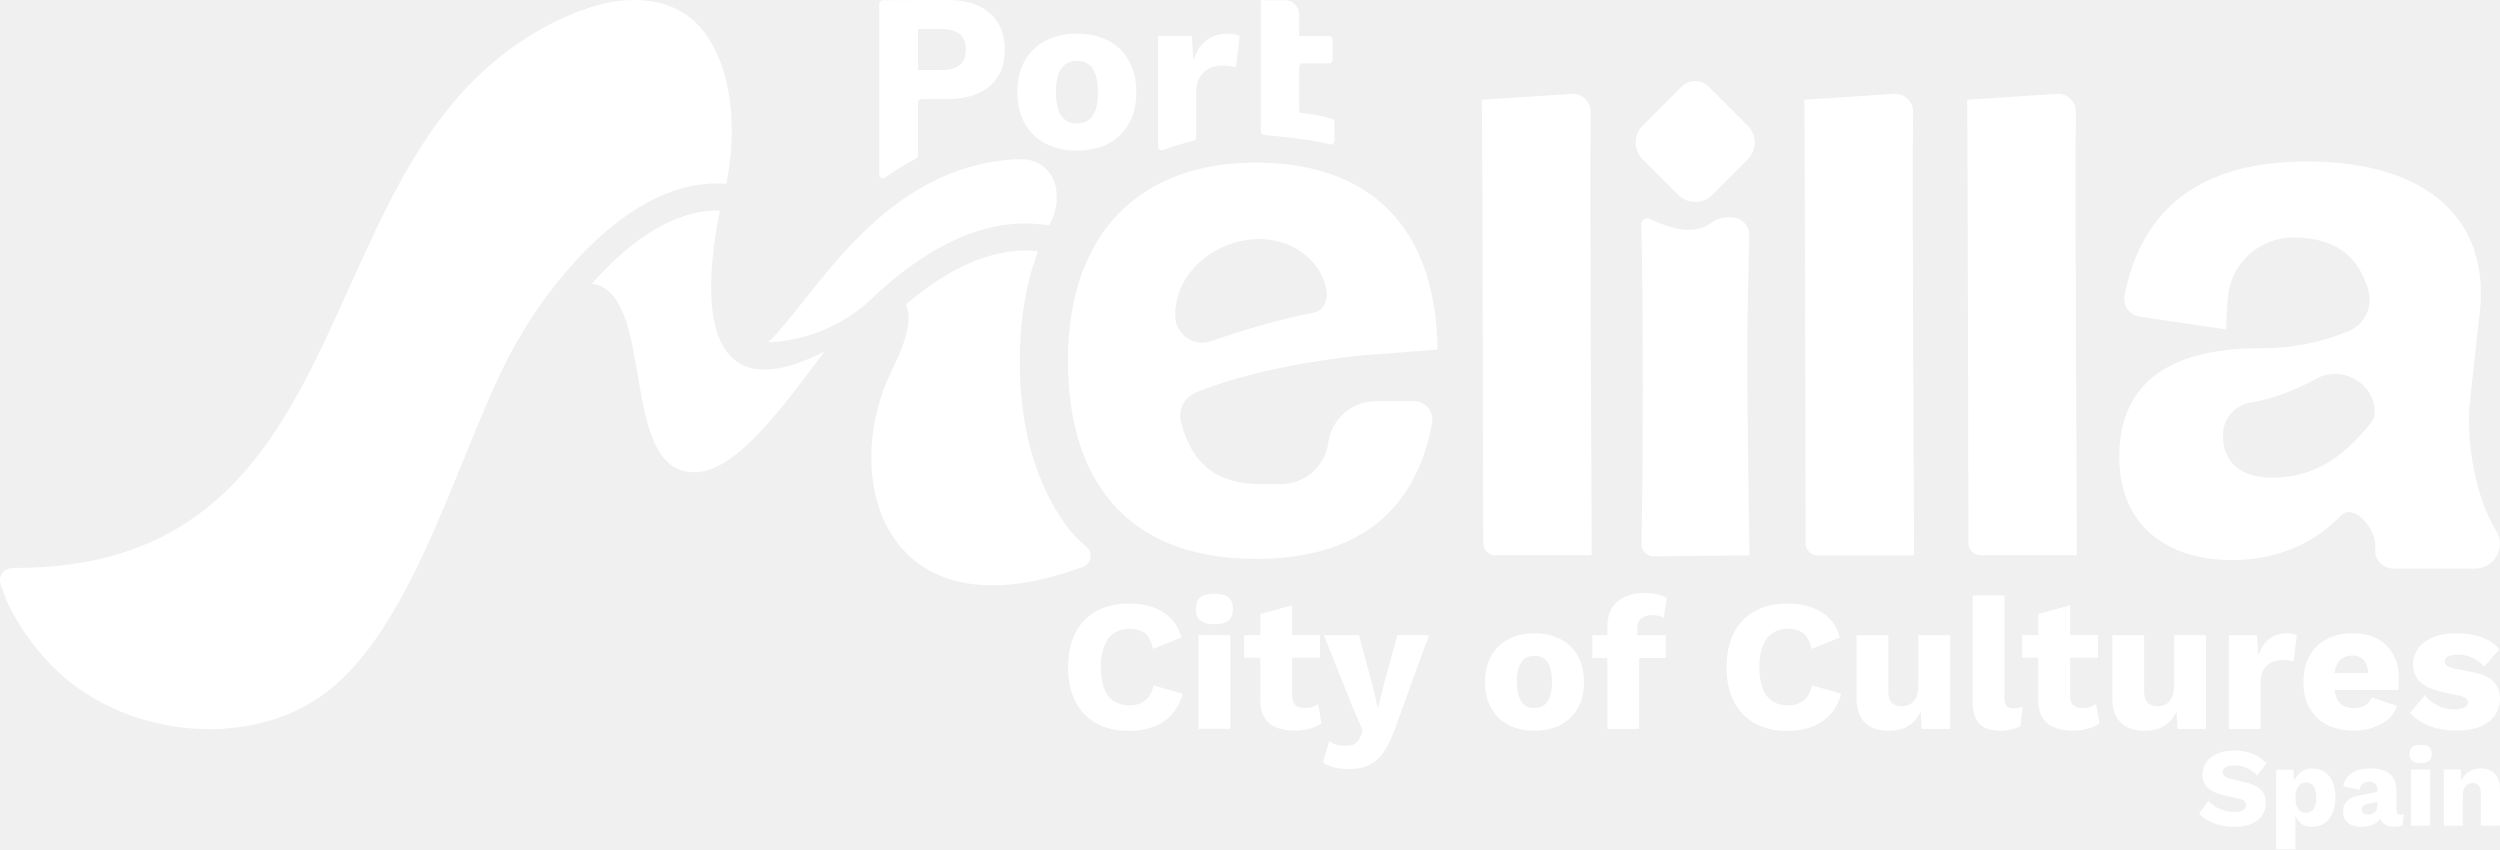
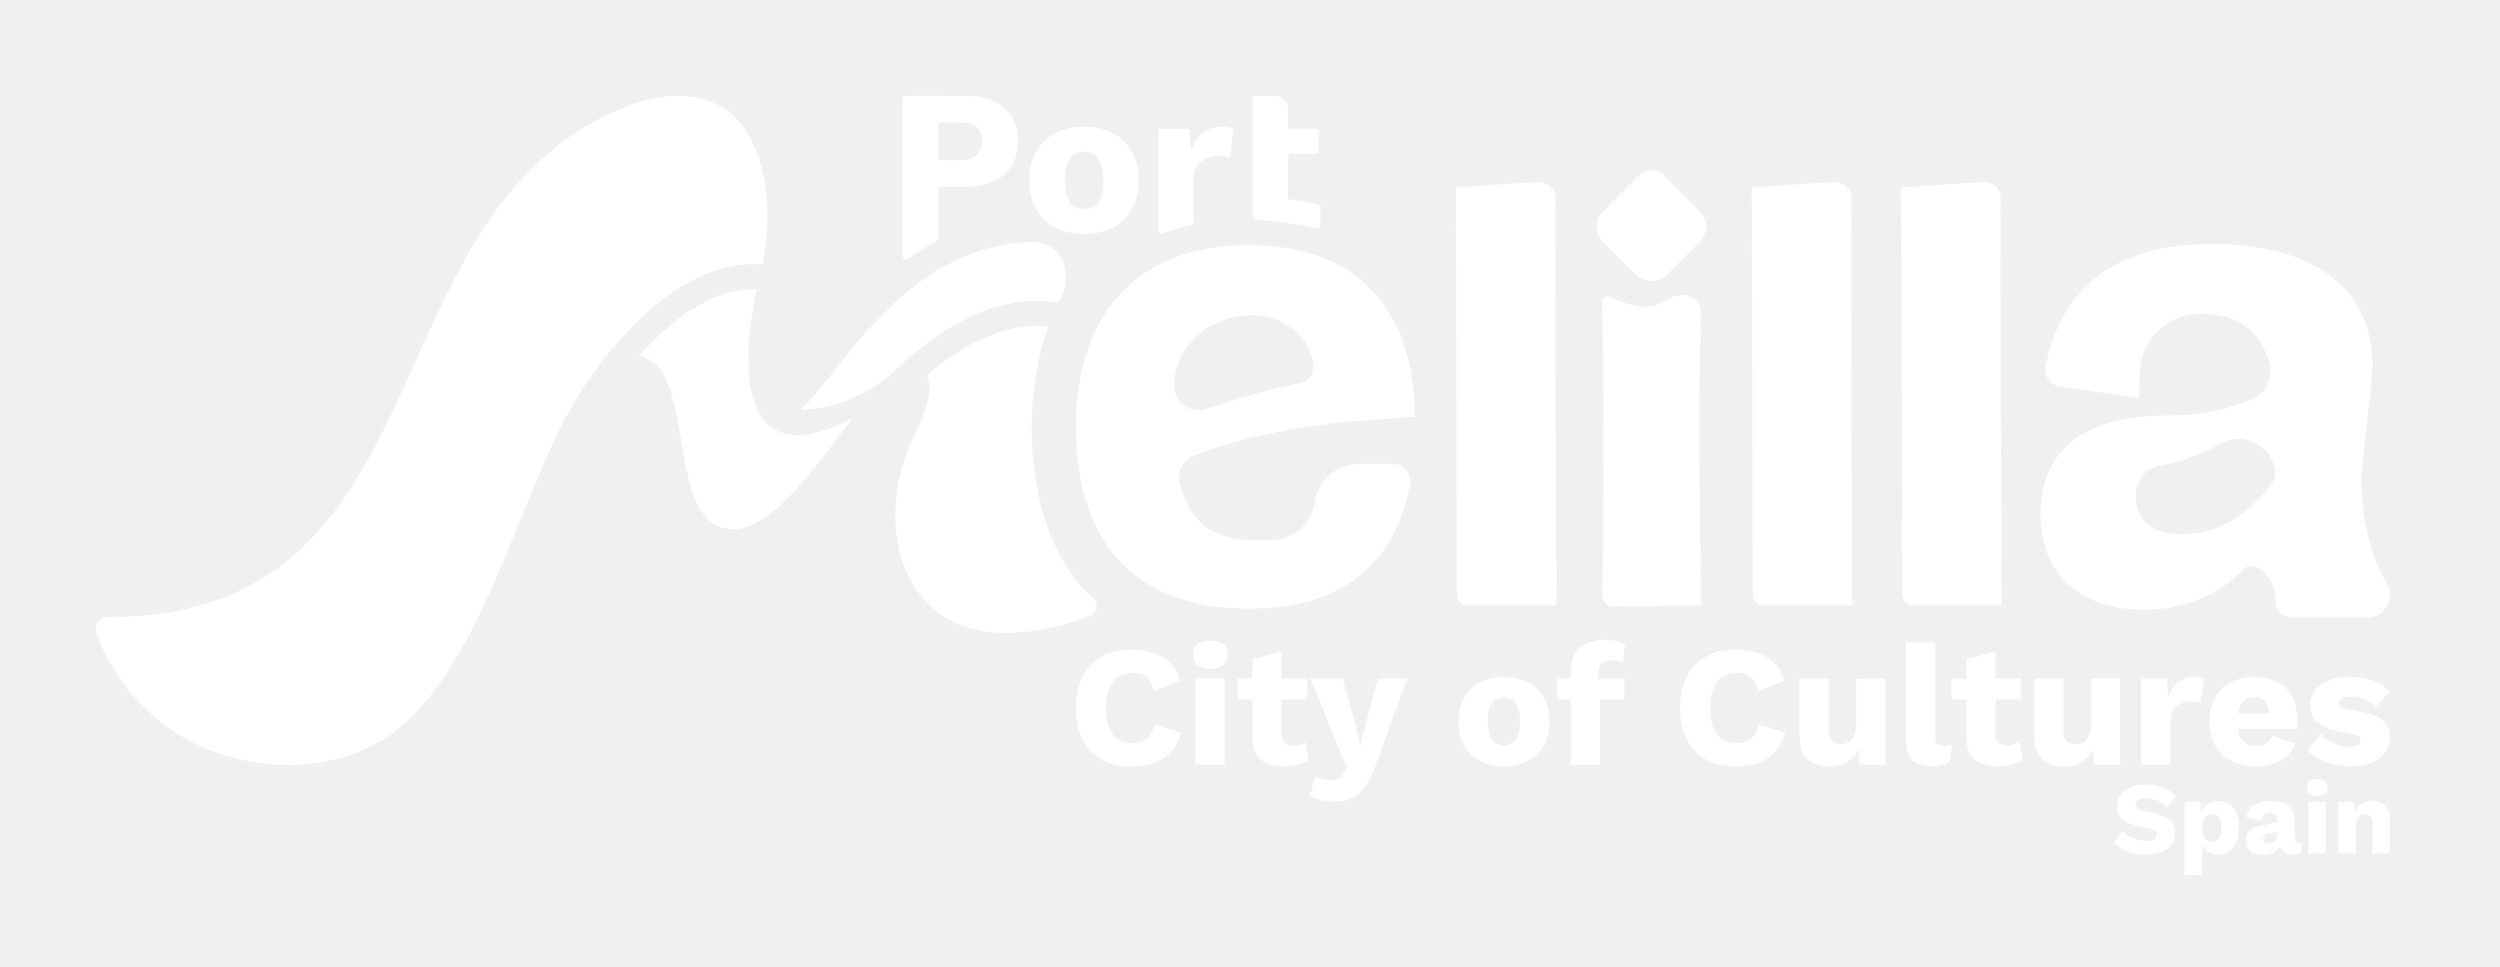
- <svg xmlns="http://www.w3.org/2000/svg" id="Capa_2" data-name="Capa 2" viewBox="0 0 263.37 89.46">
-   <defs>
-     <style>
-       .cls-1 {
-         fill: #fff;
-       }
-     </style>
-   </defs>
-   <g id="Capa_1-2" data-name="Capa 1">
-     <path class="cls-1" d="M176.83,20.55c.97.97,2.56.97,3.53,0l3.77-3.77c.97-.97.97-2.56,0-3.53l-4.12-4.12c-.79-.79-2.06-.79-2.85,0l-4.12,4.12c-.97.97-.97,2.56,0,3.53l3.77,3.77Z" />
-     <path class="cls-1" d="M247.5,34.84c-1.14.49-2.37.88-3.62,1.19-1.86.46-3.78.66-5.7.66h-.11c-10.81,0-14.81,4.69-14.81,11.44,0,7.25,5.06,10.87,11.87,10.87,4.81,0,8.6-1.79,11.28-4.48h0s.23-.22.23-.22c1.36-1.36,3.84,1.56,3.58,3.47-.16,1.14.8,2.13,1.95,2.13h8.58c2.02,0,3.29-2.21,2.24-3.94-.02-.03-.04-.06-.06-.1-2.16-3.51-3.17-9.45-2.73-13.55l.93-8.49c1.6-10.56-5.31-16.81-18.12-16.81-10.89,0-17.34,4.72-19.19,14.1-.21,1.06.5,2.08,1.57,2.24l9.12,1.35c.03-1.21.1-2.35.2-3.45.32-3.53,3.32-6.23,6.86-6.23,4.27,0,6.77,1.79,7.9,5.41v.03c.55,1.76-.29,3.67-1.98,4.4ZM250.19,43.26s0,.08,0,.1c0,.42-.14.83-.4,1.16-3.24,4.12-6.51,5.8-10.41,5.8-3.13,0-5.19-1.44-5.19-4.44v-.1c0-1.68,1.24-3.08,2.9-3.37,2.72-.47,4.99-1.45,6.9-2.5,2.67-1.46,6.01.31,6.19,3.35Z" />
-     <path class="cls-1" d="M172.93,57.32c0,.72.57,1.3,1.29,1.29l10.08-.11s-.22-13.79-.22-19.99.05-6.98.2-13.7c.03-1.1-.89-1.93-1.99-1.93s-1.52.27-1.99.59h-.01c-2.17,1.58-4.99.26-6.5-.41-.42-.18-.89.14-.88.6.22,8.32.18,26.7.03,32.61v1.05Z" />
-     <path class="cls-1" d="M218.79,58.5v-2.12s-.22-37.21-.1-44.58c.02-1.1-.91-1.98-2-1.91l-9.46.62c.07,4.06.14,45.79.14,45.79v.92c0,.7.57,1.27,1.28,1.27h10.15Z" />
-     <path class="cls-1" d="M190.21,57.23c0,.7.57,1.27,1.28,1.27h10.15v-2.12s-.22-37.21-.1-44.58c.02-1.1-.91-1.98-2-1.91l-9.46.62c.07,4.06.14,45.79.14,45.79v.92Z" />
-     <path class="cls-1" d="M167.57,11.8c.01-1.1-.91-1.98-2-1.91l-9.46.62c.07,4.06.14,45.79.14,45.79v.92c0,.7.57,1.27,1.28,1.27h10.15v-2.12s-.22-37.21-.1-44.58Z" />
-     <path class="cls-1" d="M125.97,41.35c5.61-2.27,12.52-3.38,17.43-3.91l8.05-.62c-.19-13.12-7.31-19.69-19.19-19.69s-19.75,7.12-19.75,20.87c0,5.86,1.32,10.52,3.81,13.93.01.02.02.03.02.03,0,0,0,0,0,0,3.34,4.58,8.77,6.92,15.93,6.92,10.17,0,16.77-4.48,18.6-14.3.23-1.21-.71-2.32-1.93-2.32h-3.98c-2.53,0-4.68,1.86-5.03,4.36v.07c-.36,2.47-2.48,4.3-4.97,4.31h-2.12c-4.63,0-7.3-2.1-8.42-6.54-.33-1.29.34-2.61,1.57-3.11ZM123.81,33.38s0,0,0-.01c-.09-3.82,2.76-6.74,6.16-7.78,2.83-.86,6.04-.41,8.24,1.92.78.83,1.29,1.86,1.51,2.97.25,1.22-.38,2.42-1.62,2.52-3.55.66-7.64,1.95-10.52,2.94-1.79.62-3.7-.66-3.77-2.56Z" />
-     <path class="cls-1" d="M93.22,18.73c1.04-.74,2.13-1.42,3.29-2.03.12-.06.2-.19.2-.32v-5.57c0-.2.17-.37.37-.37h2.73c1.28,0,2.37-.21,3.27-.62.9-.41,1.59-1,2.06-1.78.48-.77.71-1.71.71-2.82s-.24-2.04-.71-2.82c-.47-.77-1.16-1.36-2.06-1.78-.9-.41-1.99-.62-3.27-.62l-6.81.02c-.2,0-.37.17-.37.37v18.04c0,.3.34.47.59.3ZM96.71,3.06h2.46c.86,0,1.5.18,1.93.53s.65.9.65,1.63-.22,1.27-.65,1.63-1.08.53-1.93.53h-2.46V3.06Z" />
-     <path class="cls-1" d="M110.19,15.15c.95.48,2.03.72,3.25.72s2.34-.24,3.28-.72c.94-.48,1.67-1.18,2.2-2.11.53-.92.79-2.03.79-3.33s-.27-2.4-.79-3.33c-.53-.92-1.26-1.63-2.2-2.11-.94-.48-2.03-.72-3.28-.72s-2.3.24-3.25.72c-.95.48-1.69,1.18-2.22,2.11-.53.92-.79,2.03-.79,3.33s.26,2.4.79,3.33c.53.92,1.27,1.63,2.22,2.11ZM111.5,7.82c.17-.49.43-.84.76-1.07.33-.22.73-.33,1.18-.33s.88.11,1.21.33c.33.22.58.58.76,1.07.17.49.26,1.12.26,1.9s-.09,1.4-.26,1.88c-.17.48-.43.84-.76,1.07-.33.23-.73.34-1.21.34s-.85-.11-1.18-.34c-.33-.23-.58-.58-.76-1.07-.17-.48-.26-1.11-.26-1.88s.09-1.41.26-1.9Z" />
-     <path class="cls-1" d="M122.5,15.81c1.02-.39,2.1-.71,3.23-.97.17-.04.29-.19.29-.36v-4.82c0-.62.13-1.13.37-1.53.25-.4.57-.71.98-.91.41-.21.85-.31,1.33-.31.34,0,.64.02.89.06s.44.09.61.15l.4-3.31c-.13-.08-.3-.15-.51-.19-.21-.05-.47-.07-.77-.07-.92,0-1.67.24-2.26.73-.6.49-1.04,1.18-1.34,2.06l-.17-2.56h-3.55v11.68c0,.26.26.44.5.34Z" />
+ <svg xmlns="http://www.w3.org/2000/svg" version="1.2" viewBox="0 0 287 111" width="287" height="111">
+   <style>
+ 		.s0 { fill: #ffffff } 
+ 	</style>
+   <g id="Capa_1-2">
+     <path class="s0" d="m187.83 31.55c0.97 0.97 2.56 0.97 3.53 0l3.77-3.77c0.97-0.97 0.97-2.56 0-3.53l-4.12-4.12c-0.79-0.79-2.06-0.79-2.85 0l-4.12 4.12c-0.97 0.97-0.97 2.56 0 3.53l3.77 3.77z" />
+     <path class="s0" d="m258.5 45.84c-1.14 0.49-2.37 0.88-3.62 1.19-1.86 0.46-3.78 0.66-5.7 0.66h-0.11c-10.81 0-14.81 4.69-14.81 11.44 0 7.25 5.06 10.87 11.87 10.87 4.81 0 8.6-1.79 11.28-4.48l0.23-0.22c1.36-1.36 3.84 1.56 3.58 3.47-0.16 1.14 0.8 2.13 1.95 2.13h8.58c2.02 0 3.29-2.21 2.24-3.94q-0.03-0.04-0.06-0.1c-2.16-3.51-3.17-9.45-2.73-13.55l0.93-8.49c1.6-10.56-5.31-16.81-18.12-16.81-10.89 0-17.34 4.72-19.19 14.1-0.21 1.06 0.5 2.08 1.57 2.24l9.12 1.35q0.05-1.81 0.2-3.45c0.32-3.53 3.32-6.23 6.86-6.23 4.27 0 6.77 1.79 7.9 5.41v0.03c0.55 1.76-0.29 3.67-1.98 4.4zm2.69 8.42c0 0 0 0.08 0 0.1 0 0.42-0.14 0.83-0.4 1.16-3.24 4.12-6.51 5.8-10.41 5.8-3.13 0-5.19-1.44-5.19-4.44v-0.1c0-1.68 1.24-3.08 2.9-3.37 2.72-0.47 4.99-1.45 6.9-2.5 2.67-1.46 6.01 0.31 6.2 3.35z" />
+     <path class="s0" d="m183.93 68.32c0 0.72 0.57 1.3 1.29 1.29l10.08-0.11c0 0-0.22-13.79-0.22-19.99 0-6.2 0.05-6.98 0.2-13.7 0.03-1.1-0.89-1.93-1.99-1.93-1.1 0-1.52 0.27-1.99 0.59h-0.01c-2.17 1.58-4.99 0.26-6.5-0.41-0.42-0.18-0.89 0.14-0.88 0.6 0.22 8.32 0.18 26.7 0.03 32.61 0 0 0 1.05-0.01 1.05z" />
+     <path class="s0" d="m229.79 69.5v-2.12c0 0-0.22-37.21-0.1-44.58 0.02-1.1-0.91-1.98-2-1.91l-9.46 0.62c0.07 4.06 0.14 45.79 0.14 45.79v0.92c0 0.7 0.57 1.27 1.28 1.27h10.15z" />
+     <path class="s0" d="m201.21 68.23c0 0.7 0.57 1.27 1.28 1.27h10.15v-2.12c0 0-0.22-37.21-0.1-44.58 0.02-1.1-0.91-1.98-2-1.91l-9.46 0.62c0.07 4.06 0.14 45.79 0.14 45.79v0.92z" />
+     <path class="s0" d="m178.57 22.8c0.01-1.1-0.91-1.98-2-1.91l-9.46 0.62c0.07 4.06 0.14 45.79 0.14 45.79v0.92c0 0.7 0.57 1.27 1.28 1.27h10.15v-2.12c0 0-0.22-37.21-0.1-44.58z" />
+     <path class="s0" d="m136.97 52.35c5.61-2.27 12.52-3.38 17.43-3.91l8.05-0.62c-0.19-13.12-7.31-19.69-19.19-19.69-11.88 0-19.75 7.12-19.75 20.87 0 5.86 1.32 10.52 3.81 13.93q0.02 0.03 0.02 0.03c3.34 4.58 8.77 6.92 15.93 6.92 10.17 0 16.77-4.48 18.6-14.3 0.23-1.21-0.71-2.32-1.93-2.32h-3.98c-2.53 0-4.68 1.86-5.03 4.36v0.07c-0.36 2.47-2.48 4.3-4.97 4.31h-2.12c-4.63 0-7.3-2.1-8.42-6.54-0.33-1.29 0.34-2.61 1.57-3.11zm-2.16-7.97q0 0 0-0.01c-0.09-3.82 2.76-6.74 6.16-7.78 2.83-0.86 6.04-0.41 8.24 1.92 0.78 0.83 1.29 1.86 1.51 2.97 0.25 1.22-0.38 2.42-1.62 2.52-3.55 0.66-7.64 1.95-10.52 2.94-1.79 0.62-3.7-0.66-3.77-2.56z" />
+     <path class="s0" d="m104.22 29.73q1.56-1.11 3.29-2.03c0.12-0.06 0.2-0.19 0.2-0.32v-5.57c0-0.2 0.17-0.37 0.37-0.37h2.73q1.92 0 3.27-0.62 1.35-0.61 2.06-1.78 0.72-1.15 0.71-2.82 0-1.66-0.71-2.82-0.71-1.15-2.06-1.78-1.35-0.62-3.27-0.62l-6.81 0.02c-0.2 0-0.37 0.17-0.37 0.37v18.04c0 0.3 0.34 0.47 0.59 0.3zm3.49-15.67h2.46q1.29 0 1.93 0.53 0.65 0.53 0.65 1.63 0 1.09-0.65 1.63-0.65 0.54-1.93 0.53h-2.46z" />
+     <path class="s0" d="m121.19 26.15q1.42 0.72 3.25 0.72c1.22 0 2.34-0.24 3.28-0.72q1.41-0.72 2.2-2.11 0.79-1.38 0.79-3.33-0.01-1.94-0.79-3.33-0.79-1.38-2.2-2.11-1.41-0.72-3.28-0.72c-1.25 0-2.3 0.24-3.25 0.72q-1.43 0.72-2.22 2.11-0.79 1.38-0.79 3.33 0 1.94 0.79 3.33 0.79 1.39 2.22 2.11zm1.31-7.33q0.26-0.73 0.76-1.07 0.5-0.33 1.18-0.33c0.45 0 0.88 0.11 1.21 0.33q0.49 0.33 0.76 1.07 0.26 0.73 0.26 1.9 0 1.16-0.26 1.88-0.26 0.72-0.76 1.07-0.49 0.34-1.21 0.34c-0.48 0-0.85-0.11-1.18-0.34q-0.49-0.34-0.76-1.07-0.26-0.72-0.26-1.88 0-1.16 0.26-1.9z" />
+     <path class="s0" d="m133.5 26.81q1.53-0.58 3.23-0.97c0.17-0.04 0.29-0.19 0.29-0.36v-4.82q0.01-0.93 0.37-1.53 0.37-0.6 0.98-0.91 0.61-0.31 1.33-0.31 0.51 0 0.89 0.06 0.36 0.06 0.61 0.15l0.4-3.31q-0.19-0.12-0.51-0.19-0.32-0.07-0.77-0.07-1.38 0-2.26 0.73-0.89 0.74-1.34 2.06l-0.17-2.56h-3.55v11.68c0 0.26 0.26 0.44 0.5 0.35z" />
    <g>
-       <path class="cls-1" d="M120.63,73.79c-.44.35-.98.52-1.61.52-.67,0-1.23-.15-1.69-.45-.45-.3-.79-.76-1.02-1.36-.22-.6-.34-1.35-.34-2.23s.12-1.64.37-2.24c.24-.6.59-1.05,1.05-1.35.45-.3.99-.45,1.61-.45s1.15.15,1.57.45c.41.3.71.86.9,1.68l2.98-1.2c-.22-.83-.6-1.51-1.12-2.03-.53-.53-1.17-.92-1.93-1.17-.76-.26-1.6-.38-2.51-.38-1.3,0-2.43.27-3.39.8-.96.53-1.7,1.3-2.21,2.3s-.77,2.2-.77,3.61.26,2.61.77,3.61c.51,1,1.25,1.77,2.21,2.3.96.53,2.1.8,3.41.8.92,0,1.76-.13,2.52-.4.76-.27,1.42-.7,1.97-1.28.55-.59.95-1.33,1.2-2.24l-3.08-.87c-.16.72-.46,1.26-.9,1.61Z" />
-       <path class="cls-1" d="M127.94,62.55c-.68,0-1.18.13-1.49.38-.31.26-.46.67-.46,1.23s.15.96.46,1.21c.31.26.81.39,1.49.39s1.16-.13,1.48-.39c.32-.26.47-.66.47-1.21s-.16-.98-.47-1.23c-.32-.26-.81-.38-1.48-.38Z" />
-       <rect class="cls-1" x="126.26" y="66.91" width="3.35" height="9.87" />
-       <path class="cls-1" d="M138.25,74.48c-.23.07-.5.11-.82.11-.41,0-.73-.1-.96-.31-.23-.2-.35-.54-.35-1.02v-3.97h2.94v-2.39h-2.94v-3.14l-3.35.93v2.21h-1.7v2.39h1.7v4.52c.01.76.17,1.37.46,1.83.3.46.72.8,1.26,1.01.55.21,1.19.32,1.94.32.53,0,1.04-.07,1.54-.2.5-.13.91-.32,1.24-.55l-.35-2.07c-.18.15-.39.25-.62.33Z" />
-       <path class="cls-1" d="M145.7,72.46l-.55,2.17-.47-2.09-1.52-5.62h-3.69l2.96,7.4,1.14,2.68-.26.61c-.14.37-.34.62-.58.75-.24.13-.56.2-.94.2-.41,0-.74-.04-1.01-.11-.26-.07-.51-.19-.75-.37l-.67,2.27c.34.21.74.37,1.2.49.46.12.97.18,1.52.18.83,0,1.54-.14,2.13-.41.59-.28,1.1-.72,1.54-1.34.43-.62.83-1.45,1.2-2.49l3.59-9.87h-3.33l-1.52,5.54Z" />
-       <path class="cls-1" d="M164.37,67.32c-.78-.4-1.69-.6-2.73-.6s-1.91.2-2.7.6-1.4.99-1.84,1.76c-.44.77-.66,1.69-.66,2.77s.22,2,.66,2.77c.44.77,1.06,1.36,1.84,1.76.79.4,1.69.6,2.7.6s1.95-.2,2.73-.6c.78-.4,1.39-.99,1.84-1.76.44-.77.66-1.69.66-2.77s-.22-2-.66-2.77c-.44-.77-1.05-1.35-1.84-1.76ZM163.28,73.41c-.14.4-.35.7-.63.89-.28.19-.61.29-1.01.29s-.71-.1-.99-.29c-.28-.19-.49-.49-.63-.89-.14-.4-.22-.92-.22-1.57s.07-1.17.22-1.58c.14-.41.35-.7.63-.89.28-.18.61-.28.99-.28s.73.09,1.01.28c.28.18.49.48.63.89.14.41.22.93.22,1.58s-.07,1.17-.22,1.57Z" />
-       <path class="cls-1" d="M172.95,65.12c.3-.21.67-.32,1.13-.32.28,0,.51.03.69.08.18.05.35.13.49.22l.33-2.09c-.2-.14-.5-.27-.91-.38-.41-.11-.88-.17-1.42-.17s-1.03.07-1.5.2c-.47.13-.9.34-1.26.63-.37.29-.66.66-.86,1.1-.2.45-.31.99-.31,1.62v.91h-1.58v2.39h1.58v7.48h3.35v-7.48h2.8v-2.39h-3v-.69c0-.53.15-.89.44-1.1Z" />
-       <path class="cls-1" d="M190,73.79c-.44.35-.98.52-1.61.52-.67,0-1.23-.15-1.69-.45-.45-.3-.79-.76-1.02-1.36-.22-.6-.34-1.35-.34-2.23s.12-1.64.37-2.24c.24-.6.59-1.05,1.05-1.35.45-.3.99-.45,1.61-.45s1.15.15,1.57.45.71.86.9,1.68l2.98-1.2c-.22-.83-.6-1.51-1.12-2.03-.53-.53-1.17-.92-1.93-1.17-.76-.26-1.6-.38-2.51-.38-1.3,0-2.43.27-3.39.8-.96.53-1.7,1.3-2.21,2.3-.51,1-.77,2.2-.77,3.61s.26,2.61.77,3.61c.51,1,1.25,1.77,2.21,2.3.96.53,2.1.8,3.41.8.92,0,1.76-.13,2.52-.4.76-.27,1.42-.7,1.97-1.28.55-.59.95-1.33,1.2-2.24l-3.08-.87c-.16.72-.46,1.26-.9,1.61Z" />
-       <path class="cls-1" d="M202.09,72.2c0,.38-.04.71-.13,1-.09.28-.21.51-.37.69-.16.18-.34.31-.55.39-.21.09-.43.13-.67.13-.46,0-.82-.13-1.07-.37-.25-.25-.37-.69-.37-1.32v-5.8h-3.35v6.59c0,.83.15,1.5.43,2.01.29.51.69.88,1.19,1.12.51.23,1.09.35,1.77.35.8,0,1.49-.17,2.05-.5.57-.34,1.01-.85,1.32-1.55l.1,1.85h3v-9.87h-3.35v5.29Z" />
-       <path class="cls-1" d="M212.11,74.63c-.34,0-.59-.09-.73-.28-.14-.18-.22-.49-.22-.93v-10.69h-3.35v11.13c0,1.1.24,1.9.71,2.39.47.49,1.24.73,2.29.73.37,0,.74-.05,1.12-.14.38-.09.69-.21.93-.36l.22-2.01c-.18.05-.34.09-.47.12-.13.03-.3.04-.49.04Z" />
-       <path class="cls-1" d="M220.21,74.48c-.23.07-.5.11-.82.11-.41,0-.73-.1-.96-.31-.23-.2-.35-.54-.35-1.02v-3.97h2.94v-2.39h-2.94v-3.14l-3.35.93v2.21h-1.7v2.39h1.7v4.52c.01.76.17,1.37.46,1.83.3.46.72.8,1.26,1.01.55.21,1.19.32,1.94.32.53,0,1.04-.07,1.54-.2.5-.13.91-.32,1.24-.55l-.35-2.07c-.18.15-.39.25-.62.33Z" />
-       <path class="cls-1" d="M232.39,66.91h-3.35v5.29c0,.38-.04.71-.13,1-.09.28-.21.51-.37.69-.16.18-.34.31-.55.39-.21.09-.43.13-.67.13-.46,0-.82-.13-1.07-.37-.25-.25-.37-.69-.37-1.32v-5.8h-3.35v6.59c0,.83.15,1.5.43,2.01.29.51.69.88,1.19,1.12.51.23,1.1.35,1.77.35.8,0,1.49-.17,2.05-.5.57-.34,1.01-.85,1.32-1.55l.1,1.85h3v-9.87Z" />
-       <path class="cls-1" d="M241.12,69.57c.2.03.37.08.5.13l.34-2.76c-.11-.07-.25-.12-.42-.16-.18-.04-.39-.06-.64-.06-.76,0-1.39.2-1.88.61-.49.41-.86.98-1.11,1.72l-.14-2.13h-2.96v9.87h3.35v-4.97c0-.51.1-.94.31-1.27.2-.34.48-.59.82-.76.34-.17.71-.26,1.1-.26.29,0,.54.02.74.05Z" />
-       <path class="cls-1" d="M252.69,72.1c.01-.24.02-.47.02-.71,0-.91-.19-1.71-.57-2.42-.38-.7-.94-1.26-1.67-1.66-.73-.4-1.62-.6-2.65-.6s-1.91.2-2.69.61c-.78.41-1.39.99-1.82,1.76-.43.76-.65,1.68-.65,2.76s.22,2,.65,2.76,1.05,1.35,1.84,1.76c.8.41,1.74.61,2.83.61.68,0,1.34-.1,1.96-.3.62-.2,1.16-.49,1.62-.88.45-.39.77-.86.96-1.43l-2.68-.89c-.15.35-.37.63-.66.83-.3.2-.69.3-1.19.3-.45,0-.83-.09-1.14-.27-.32-.18-.56-.47-.73-.87-.09-.22-.16-.49-.2-.78h6.73c.03-.16.05-.36.06-.59ZM245.93,70.9c.04-.22.08-.43.14-.61.15-.42.37-.73.67-.93.3-.2.65-.3,1.08-.3.59,0,1.03.21,1.31.63.2.3.33.71.39,1.2h-3.59Z" />
-       <path class="cls-1" d="M259.6,74.55c-.26.12-.6.18-1.01.18-.67,0-1.28-.14-1.82-.42-.55-.28-.98-.64-1.31-1.06l-1.58,1.85c.55.61,1.25,1.07,2.1,1.39.85.32,1.77.48,2.75.48,1.04,0,1.9-.15,2.59-.44.68-.3,1.2-.7,1.54-1.21.34-.51.51-1.09.51-1.74,0-.68-.22-1.27-.67-1.76-.45-.49-1.18-.82-2.19-1.01l-1.8-.35c-.45-.09-.75-.2-.92-.33-.16-.12-.25-.27-.25-.44,0-.16.05-.29.16-.39.11-.11.27-.19.48-.25.22-.06.48-.09.8-.09.5,0,1,.11,1.5.34.5.22.91.53,1.22.93l1.6-1.82c-.45-.55-1.05-.97-1.82-1.26-.76-.29-1.64-.43-2.64-.43-1.07,0-1.94.15-2.62.46-.68.31-1.19.71-1.52,1.2-.33.49-.49,1.01-.49,1.55,0,.8.26,1.45.78,1.94.52.49,1.4.86,2.63,1.11l1.38.28c.39.08.66.18.79.29s.2.26.2.44c0,.25-.13.43-.39.55Z" />
+       <path class="s0" d="m131.63 84.79q-0.66 0.52-1.61 0.52-1 0-1.69-0.45-0.67-0.46-1.02-1.36-0.34-0.91-0.34-2.23 0-1.33 0.37-2.24 0.36-0.9 1.05-1.35 0.68-0.45 1.61-0.45 0.94 0 1.57 0.45 0.61 0.45 0.9 1.68l2.98-1.2q-0.33-1.25-1.12-2.03-0.79-0.79-1.93-1.17-1.14-0.38-2.51-0.38-1.95 0-3.39 0.8-1.44 0.8-2.21 2.3-0.77 1.5-0.77 3.61 0 2.11 0.77 3.61 0.77 1.5 2.21 2.3 1.44 0.8 3.41 0.8 1.38 0 2.52-0.4 1.14-0.41 1.97-1.28 0.82-0.88 1.2-2.24l-3.08-0.87q-0.24 1.08-0.9 1.61z" />
+       <path class="s0" d="m138.94 73.55q-1.02 0-1.49 0.38-0.46 0.39-0.46 1.23 0 0.84 0.46 1.21 0.47 0.39 1.49 0.39 1.01 0 1.48-0.39 0.47-0.39 0.47-1.21 0-0.84-0.47-1.23-0.48-0.39-1.48-0.38z" />
+       <path fill-rule="evenodd" class="s0" d="m137.26 77.91h3.35v9.87h-3.35z" />
+       <path class="s0" d="m149.25 85.48q-0.34 0.11-0.82 0.11-0.62 0-0.96-0.31-0.35-0.3-0.35-1.02v-3.97h2.94v-2.39h-2.94v-3.14l-3.35 0.93v2.21h-1.7v2.39h1.7v4.52q0.02 1.14 0.46 1.83 0.45 0.69 1.26 1.01 0.82 0.32 1.94 0.32 0.79 0 1.54-0.2 0.75-0.2 1.24-0.55l-0.35-2.07q-0.27 0.22-0.61 0.33z" />
+       <path class="s0" d="m156.7 83.46l-0.55 2.17-0.47-2.09-1.52-5.62h-3.69l2.96 7.4 1.14 2.68-0.26 0.61q-0.21 0.55-0.58 0.75-0.37 0.2-0.94 0.2-0.61 0-1.01-0.11-0.39-0.1-0.75-0.37l-0.67 2.27q0.51 0.31 1.2 0.49 0.69 0.18 1.52 0.18 1.25 0 2.13-0.41 0.88-0.41 1.54-1.34 0.64-0.93 1.2-2.49l3.59-9.87h-3.33l-1.52 5.54z" />
+       <path class="s0" d="m175.37 78.32q-1.17-0.6-2.73-0.6c-1.04 0-1.91 0.2-2.7 0.6q-1.18 0.6-1.84 1.76-0.66 1.15-0.66 2.77 0 1.62 0.66 2.77 0.67 1.16 1.84 1.76 1.19 0.6 2.7 0.6c1.01 0 1.95-0.2 2.73-0.6q1.17-0.6 1.84-1.76 0.66-1.15 0.66-2.77 0-1.62-0.66-2.77-0.66-1.15-1.84-1.76zm-1.09 6.09q-0.21 0.6-0.63 0.89-0.41 0.29-1.01 0.29-0.58 0-0.99-0.29-0.42-0.29-0.63-0.89-0.21-0.6-0.22-1.57 0-0.97 0.22-1.58 0.21-0.61 0.63-0.89 0.42-0.27 0.99-0.28 0.58 0 1.01 0.28 0.42 0.27 0.63 0.89 0.22 0.61 0.22 1.58 0 0.97-0.22 1.57z" />
+       <path class="s0" d="m183.95 76.12q0.44-0.32 1.13-0.32 0.42 0 0.69 0.08 0.27 0.08 0.49 0.22l0.33-2.09q-0.3-0.21-0.91-0.38-0.61-0.17-1.42-0.17-0.8 0-1.5 0.2-0.71 0.19-1.26 0.63-0.56 0.44-0.86 1.1-0.3 0.67-0.31 1.62v0.91h-1.58v2.39h1.58v7.48h3.35v-7.48h2.8v-2.39h-3v-0.69q0-0.79 0.44-1.1z" />
+       <path class="s0" d="m201 84.79q-0.66 0.52-1.61 0.52-1 0-1.69-0.45-0.67-0.46-1.02-1.36-0.34-0.91-0.34-2.23 0-1.33 0.37-2.24 0.36-0.9 1.05-1.35 0.68-0.45 1.61-0.45 0.94 0 1.57 0.45 0.62 0.45 0.9 1.68l2.98-1.2q-0.34-1.25-1.12-2.03-0.79-0.79-1.93-1.17-1.14-0.38-2.51-0.38-1.95 0-3.39 0.8-1.44 0.8-2.21 2.3-0.77 1.5-0.77 3.61 0 2.11 0.77 3.61 0.77 1.5 2.21 2.3 1.44 0.8 3.41 0.8 1.38 0 2.52-0.4 1.14-0.41 1.97-1.28 0.82-0.88 1.2-2.24l-3.08-0.87q-0.24 1.08-0.9 1.61z" />
+       <path class="s0" d="m213.09 83.2q0 0.57-0.13 1-0.13 0.42-0.37 0.69-0.24 0.27-0.55 0.39-0.31 0.13-0.67 0.13-0.69-0.01-1.07-0.37-0.37-0.38-0.37-1.32v-5.8h-3.35v6.59q0.01 1.24 0.43 2.01 0.44 0.76 1.19 1.12 0.76 0.35 1.77 0.35 1.21 0 2.05-0.5 0.86-0.5 1.32-1.55l0.1 1.85h3v-9.87h-3.35v5.29z" />
+       <path class="s0" d="m223.11 85.63q-0.51 0-0.73-0.28-0.21-0.27-0.22-0.93v-10.69h-3.35v11.13q0 1.65 0.71 2.39 0.71 0.73 2.29 0.73 0.55 0 1.12-0.14 0.57-0.14 0.93-0.36l0.22-2.01q-0.27 0.07-0.47 0.12-0.2 0.04-0.49 0.04z" />
+       <path class="s0" d="m231.21 85.48q-0.34 0.11-0.82 0.11-0.61 0-0.96-0.31-0.35-0.3-0.35-1.02v-3.97h2.94v-2.39h-2.94v-3.14l-3.35 0.93v2.21h-1.7v2.39h1.7v4.52q0.02 1.14 0.46 1.83 0.45 0.69 1.26 1.01 0.82 0.32 1.94 0.32 0.79 0 1.54-0.2 0.75-0.2 1.24-0.55l-0.35-2.07q-0.27 0.22-0.61 0.33z" />
+       <path class="s0" d="m243.39 77.91h-3.35v5.29q0 0.57-0.13 1-0.13 0.42-0.37 0.69-0.24 0.27-0.55 0.39-0.31 0.13-0.67 0.13-0.69 0-1.07-0.37-0.37-0.38-0.37-1.32v-5.8h-3.35v6.59q0.01 1.24 0.43 2.01 0.44 0.76 1.19 1.12 0.77 0.35 1.77 0.35 1.21 0 2.05-0.5 0.86-0.5 1.32-1.55l0.1 1.85h3v-9.87z" />
+       <path class="s0" d="m252.12 80.57q0.3 0.05 0.5 0.13l0.34-2.76q-0.17-0.1-0.42-0.16-0.27-0.06-0.64-0.06-1.14 0-1.88 0.61-0.73 0.61-1.11 1.72l-0.14-2.13h-2.96v9.87h3.35v-4.97q0-0.77 0.31-1.27 0.3-0.51 0.82-0.76 0.51-0.26 1.1-0.26 0.44 0 0.74 0.05z" />
+       <path class="s0" d="m263.69 83.1q0.02-0.35 0.02-0.71 0-1.36-0.57-2.42-0.57-1.06-1.67-1.66-1.1-0.6-2.65-0.6-1.53 0-2.69 0.61-1.17 0.61-1.82 1.76-0.65 1.14-0.65 2.76 0 1.62 0.65 2.76 0.65 1.14 1.84 1.76 1.2 0.61 2.83 0.61 1.03 0 1.96-0.3 0.93-0.3 1.62-0.88 0.68-0.58 0.96-1.43l-2.68-0.89q-0.22 0.53-0.66 0.83-0.44 0.3-1.19 0.3-0.67 0-1.14-0.27-0.48-0.27-0.73-0.87-0.14-0.34-0.2-0.78h6.73q0.05-0.24 0.06-0.59zm-6.76-1.2q0.06-0.33 0.14-0.61 0.22-0.63 0.67-0.93 0.44-0.3 1.08-0.3 0.89 0 1.31 0.63 0.3 0.46 0.39 1.2h-3.59z" />
+       <path class="s0" d="m270.6 85.55q-0.39 0.18-1.01 0.18-1.01 0-1.82-0.42-0.82-0.43-1.31-1.06l-1.58 1.85q0.83 0.91 2.1 1.39 1.28 0.48 2.75 0.48 1.56 0 2.59-0.44 1.03-0.45 1.54-1.21 0.51-0.76 0.51-1.74 0-1.02-0.67-1.76-0.68-0.73-2.19-1.01l-1.8-0.35q-0.67-0.13-0.92-0.33-0.25-0.18-0.25-0.44 0-0.24 0.16-0.39 0.16-0.16 0.48-0.25 0.32-0.09 0.8-0.09 0.75 0 1.5 0.34 0.75 0.33 1.22 0.93l1.6-1.82q-0.67-0.82-1.82-1.26-1.14-0.43-2.64-0.43-1.6 0-2.62 0.46-1.02 0.47-1.52 1.2-0.49 0.74-0.49 1.55 0 1.2 0.78 1.94 0.78 0.73 2.63 1.11l1.38 0.28q0.59 0.12 0.79 0.29 0.2 0.17 0.2 0.44 0 0.37-0.39 0.56z" />
    </g>
    <g>
-       <path class="cls-1" d="M234.66,80.73c.18-.06.42-.09.71-.09.5,0,.94.09,1.33.27.39.18.75.44,1.09.8l.98-1.31c-.41-.43-.89-.76-1.45-.99-.56-.22-1.2-.34-1.92-.34s-1.3.11-1.81.33c-.5.22-.89.52-1.16.9-.27.38-.4.82-.4,1.31,0,.43.1.79.3,1.08.2.29.47.52.81.69.34.17.73.31,1.18.41l1.44.32c.33.08.56.18.67.29.12.11.18.25.18.42,0,.15-.04.28-.13.39-.09.11-.22.19-.41.25-.19.06-.42.08-.69.08-.35,0-.7-.05-1.05-.15-.34-.1-.66-.24-.95-.42-.29-.18-.53-.38-.73-.61l-.98,1.36c.26.28.58.52.96.73.38.21.8.38,1.28.49.47.11.97.17,1.49.17.64,0,1.21-.1,1.7-.29.5-.19.89-.48,1.17-.86.28-.38.43-.85.43-1.4s-.18-1.04-.54-1.38c-.36-.35-.93-.61-1.71-.79l-1.31-.3c-.35-.08-.6-.18-.75-.29-.15-.11-.23-.25-.23-.42,0-.14.04-.27.12-.38.08-.11.21-.2.39-.26Z" />
-       <path class="cls-1" d="M244.89,81.32c-.36-.24-.79-.36-1.28-.36-.39,0-.73.09-1.03.26-.3.17-.54.41-.73.71-.07.11-.12.24-.18.37l-.06-1.22h-1.81v8.39h2.01v-3.52c.12.25.27.48.47.67.33.32.76.48,1.3.48.49,0,.92-.12,1.28-.37.37-.24.65-.6.86-1.06.21-.46.31-1.02.31-1.67s-.1-1.2-.3-1.65c-.2-.45-.48-.8-.85-1.04ZM243.72,85.24c-.2.26-.47.38-.82.38-.23,0-.43-.06-.59-.19-.17-.13-.29-.31-.37-.55-.08-.24-.12-.53-.12-.86s.05-.64.14-.87c.09-.24.22-.42.38-.54.17-.12.36-.18.58-.18.35,0,.62.13.81.38.19.26.29.66.29,1.21s-.1.96-.3,1.21Z" />
-       <path class="cls-1" d="M252.46,85.36v-2.16c0-.49-.11-.9-.33-1.24-.22-.33-.53-.59-.93-.76-.41-.17-.9-.25-1.47-.25-.86,0-1.52.17-2,.51-.47.34-.76.79-.87,1.36l1.7.4c.07-.33.2-.56.38-.69.19-.13.41-.19.67-.19s.47.08.62.24c.15.16.23.38.23.66v.17l-2.04.42c-.55.11-.96.31-1.21.59-.26.28-.38.63-.38,1.06,0,.35.08.65.24.89s.39.42.69.55c.3.13.65.19,1.05.19.35,0,.68-.06,1-.17.32-.11.58-.28.78-.51.06-.07.11-.14.15-.22.03.1.07.2.13.29.13.2.32.35.56.45.24.1.51.15.82.15.34,0,.63-.06.86-.17l.12-1.15c-.09.03-.2.05-.34.05-.28,0-.41-.15-.41-.46ZM250.46,84.8c0,.17-.03.32-.08.45-.06.13-.13.23-.22.31-.09.08-.2.14-.33.18-.12.04-.25.06-.38.06-.17,0-.32-.04-.45-.13-.13-.09-.19-.22-.19-.39s.06-.32.17-.41c.11-.09.29-.16.53-.21l.96-.2v.33Z" />
-       <path class="cls-1" d="M255.01,78.46c-.41,0-.71.08-.89.23-.19.15-.28.4-.28.74s.09.57.28.73c.18.15.48.23.89.23s.7-.08.89-.23c.19-.15.28-.4.28-.73s-.09-.59-.28-.74c-.19-.15-.48-.23-.89-.23Z" />
-       <rect class="cls-1" x="254" y="81.07" width="2.01" height="5.91" />
-       <path class="cls-1" d="M262.39,81.19c-.3-.16-.66-.24-1.07-.24-.38,0-.72.07-1.02.22s-.56.36-.76.64c-.09.13-.17.28-.24.45l-.06-1.19h-1.8v5.91h2.01v-3.13c0-.33.05-.59.14-.79.09-.2.22-.34.39-.43.17-.09.34-.14.53-.14.24,0,.44.08.6.24.16.16.24.44.24.85v3.4h2.01v-3.94c0-.46-.09-.85-.26-1.16-.17-.31-.41-.54-.72-.7Z" />
+       <path class="s0" d="m245.66 91.73q0.27-0.09 0.71-0.09 0.75 0 1.33 0.27 0.58 0.26 1.09 0.8l0.98-1.31q-0.61-0.65-1.45-0.99-0.84-0.34-1.92-0.34c-0.72 0-1.3 0.11-1.81 0.33q-0.75 0.33-1.16 0.9-0.4 0.57-0.4 1.31 0 0.65 0.3 1.08 0.3 0.43 0.81 0.69 0.51 0.26 1.18 0.41l1.44 0.32q0.5 0.12 0.67 0.29 0.18 0.16 0.18 0.42 0 0.22-0.13 0.39-0.13 0.16-0.41 0.25-0.28 0.09-0.69 0.08-0.52 0-1.05-0.15-0.51-0.15-0.95-0.42-0.43-0.27-0.73-0.61l-0.98 1.36q0.39 0.42 0.96 0.73 0.57 0.32 1.28 0.49 0.71 0.17 1.49 0.17 0.96 0 1.7-0.29 0.75-0.29 1.17-0.86 0.43-0.57 0.43-1.4c0-0.55-0.18-1.04-0.54-1.38q-0.54-0.52-1.71-0.79l-1.31-0.3q-0.52-0.12-0.75-0.29-0.23-0.17-0.23-0.42 0-0.21 0.12-0.38 0.12-0.17 0.39-0.26z" />
+       <path class="s0" d="m255.89 92.32q-0.54-0.36-1.28-0.36-0.58 0-1.03 0.26-0.45 0.26-0.73 0.71-0.1 0.17-0.18 0.37l-0.06-1.22h-1.81v8.39h2.01v-3.52q0.18 0.38 0.47 0.67 0.49 0.48 1.3 0.48 0.74 0 1.28-0.37 0.55-0.36 0.86-1.06 0.31-0.69 0.31-1.67 0-0.98-0.3-1.65-0.3-0.68-0.85-1.04zm-1.17 3.92q-0.3 0.38-0.82 0.38-0.35 0-0.59-0.19-0.25-0.19-0.37-0.55-0.12-0.36-0.12-0.86 0-0.51 0.14-0.87 0.14-0.36 0.38-0.54 0.25-0.18 0.58-0.18 0.53 0 0.81 0.38 0.29 0.39 0.29 1.21 0 0.83-0.3 1.21z" />
+       <path class="s0" d="m263.46 96.36v-2.16q0-0.73-0.33-1.24-0.33-0.5-0.93-0.76-0.62-0.25-1.47-0.25-1.29 0-2 0.51-0.71 0.51-0.87 1.36l1.7 0.4q0.11-0.49 0.38-0.69 0.28-0.19 0.67-0.19 0.39 0 0.62 0.24 0.23 0.24 0.23 0.66v0.17l-2.04 0.42q-0.83 0.17-1.21 0.59-0.39 0.42-0.38 1.06 0 0.53 0.24 0.89 0.24 0.36 0.69 0.55 0.45 0.19 1.05 0.19 0.52 0 1-0.17 0.48-0.16 0.78-0.51 0.09-0.1 0.15-0.22 0.04 0.15 0.13 0.29 0.2 0.3 0.56 0.45 0.36 0.15 0.82 0.15 0.51 0 0.86-0.17l0.12-1.15q-0.13 0.05-0.34 0.05-0.41 0-0.41-0.46zm-2-0.56q0 0.25-0.08 0.45-0.09 0.19-0.22 0.31-0.13 0.12-0.33 0.18-0.18 0.06-0.38 0.06-0.26 0-0.45-0.13-0.19-0.13-0.19-0.39 0-0.26 0.17-0.41 0.17-0.13 0.53-0.21l0.96-0.2v0.33z" />
+       <path class="s0" d="m266.01 89.46q-0.62 0-0.89 0.23-0.28 0.23-0.28 0.74 0 0.5 0.28 0.73 0.27 0.23 0.89 0.23 0.61 0 0.89-0.23 0.28-0.23 0.28-0.73 0-0.51-0.28-0.74-0.28-0.23-0.89-0.23z" />
+       <path fill-rule="evenodd" class="s0" d="m265 92.07h2.01v5.91h-2.01z" />
+       <path class="s0" d="m273.39 92.19q-0.45-0.24-1.07-0.24-0.57 0-1.02 0.22-0.45 0.22-0.76 0.64-0.13 0.19-0.24 0.45l-0.06-1.19h-1.8v5.91h2.01v-3.13q0-0.49 0.14-0.79 0.13-0.3 0.39-0.43 0.25-0.14 0.53-0.14 0.36 0 0.6 0.24 0.24 0.24 0.24 0.85v3.4h2.01v-3.94q0-0.69-0.26-1.16-0.26-0.46-0.72-0.7z" />
    </g>
-     <path class="cls-1" d="M132.83,13.01h0c0,.27,0,.21,0,0Z" />
-     <path class="cls-1" d="M133.16,14.22c1.18.1,5.21.48,6.95.99.23.07.47-.11.47-.35v-1.41s0-.58,0-.58c0-.16-.1-.3-.25-.35-.75-.25-2.09-.48-3.44-.66-.02-.13-.03-.27-.03-.43v-4.39c0-.2.17-.37.37-.37h2.79c.2,0,.37-.17.37-.37v-2.13c0-.2-.17-.37-.37-.37h-3.16V1.51c0-.82-.66-1.48-1.48-1.48h-2.55v11.4h0v.66c0,.21,0,.45,0,.69,0,.02,0,.04,0,.06,0,.04,0,.09,0,.13,0,.02,0,.04,0,.06,0,.32,0,.63,0,.84,0,.19.14.35.33.36Z" />
+     <path class="s0" d="m143.83 24.01c0 0.27 0 0.21 0 0z" />
+     <path class="s0" d="m144.16 25.22c1.18 0.1 5.21 0.48 6.95 0.99 0.23 0.07 0.47-0.11 0.47-0.35v-1.41-0.58c0-0.16-0.1-0.3-0.25-0.35-0.75-0.25-2.09-0.48-3.44-0.66q-0.03-0.19-0.03-0.43v-4.39c0-0.2 0.17-0.37 0.37-0.37h2.79c0.2 0 0.37-0.17 0.37-0.37v-2.13c0-0.2-0.17-0.37-0.37-0.37h-3.16v-2.29c0-0.82-0.66-1.48-1.48-1.48h-2.55v11.4 0.66q0 0.32 0 0.69 0 0.03 0 0.06 0 0.06 0 0.13 0 0.03 0 0.06c0 0.32 0 0.63 0 0.84 0 0.19 0.14 0.35 0.33 0.35z" />
    <g>
-       <path class="cls-1" d="M76.52,19.37c-11.74-.93-20.89,14.65-21.44,15.6-.02.03-.03.04-.03.04-6.28,10.03-10.89,31.73-21.8,38.72-7.91,5.06-19.71,3.71-26.84-2.69-2.33-2.1-4.23-4.69-5.61-7.5-.05-.12-.39-1.03-.72-1.91-.32-.85.28-1.76,1.19-1.78.12,0,.25-.02.38-.02,33.41,0,31.13-34.24,48.21-51.32,3.4-3.4,7.56-6.14,12.14-7.68,4.22-1.43,9.26-1.27,12.15,2.5.06.08.12.16.17.23,3.33,4.64,3.09,11.61,2.19,15.81Z" />
-       <path class="cls-1" d="M86.88,37.02c-4.13,5.41-9.11,12.58-13.57,12.73-8.29.27-4.05-18.88-10.95-19.87,3.3-3.73,8.01-7.69,13.15-7.69.11,0,.23,0,.34.01-.92,4.42-2.01,12.55,1.36,15.57,1.77,1.58,4.76,1.77,9.67-.76Z" />
-       <path class="cls-1" d="M111.33,21c-.03.97-.35,1.9-.81,2.76-7.32-1.29-14.05,3.32-18.52,7.55-.02.02-.03.04-.04.05-.01.01-.03.02-.04.04-2.93,2.76-6.73,4.43-10.75,4.65-.09,0-.17,0-.24.02,5.02-4.91,11.89-18.47,26.03-19.29.76-.04,1.53,0,2.21.32,1.65.76,2.21,2.31,2.15,3.9Z" />
-       <path class="cls-1" d="M114.11,59.7s-.01.01-.02.01c-20.94,7.74-25.61-9.3-20.27-20.39.73-1.52,1.33-2.86,1.59-3.92.24-.89.43-1.84.22-2.73-.05-.19-.12-.39-.22-.58,3.31-2.84,7.83-5.69,12.59-5.69.44,0,.9.03,1.34.08-1.25,3.37-1.91,7.25-1.91,11.6,0,6.53,1.46,12.04,4.23,16.3.09.13.17.27.26.4.76,1.21,1.75,2.15,2.55,2.84.71.61.51,1.76-.37,2.08Z" />
+       <path class="s0" d="m87.52 30.37c-11.74-0.93-20.89 14.65-21.44 15.6q-0.03 0.04-0.03 0.04c-6.28 10.03-10.89 31.73-21.8 38.72-7.91 5.06-19.71 3.71-26.84-2.69-2.33-2.1-4.23-4.69-5.61-7.5-0.05-0.12-0.39-1.03-0.72-1.91-0.32-0.85 0.28-1.76 1.19-1.78q0.18-0.01 0.38-0.02c33.41 0 31.13-34.24 48.21-51.32 3.4-3.4 7.56-6.14 12.14-7.68 4.22-1.43 9.26-1.27 12.15 2.5q0.09 0.12 0.17 0.23c3.33 4.64 3.09 11.61 2.2 15.81z" />
+       <path class="s0" d="m97.88 48.02c-4.13 5.41-9.11 12.58-13.57 12.73-8.29 0.27-4.05-18.88-10.95-19.87 3.3-3.73 8.01-7.69 13.15-7.69q0.17 0 0.34 0.01c-0.92 4.42-2.01 12.55 1.36 15.57 1.77 1.58 4.76 1.77 9.67-0.76z" />
+       <path class="s0" d="m122.33 32c-0.03 0.97-0.35 1.9-0.81 2.76-7.32-1.29-14.05 3.32-18.52 7.55q-0.03 0.03-0.04 0.05-0.02 0.01-0.04 0.04c-2.93 2.76-6.73 4.43-10.75 4.65q-0.14-0.01-0.24 0.02c5.02-4.91 11.89-18.47 26.03-19.29 0.76-0.04 1.53 0 2.21 0.32 1.65 0.76 2.21 2.31 2.15 3.9z" />
+       <path class="s0" d="m125.11 70.7q0 0.01-0.02 0.01c-20.94 7.74-25.61-9.3-20.27-20.39 0.73-1.52 1.33-2.86 1.59-3.92 0.24-0.89 0.43-1.84 0.22-2.73q-0.07-0.29-0.22-0.58c3.31-2.84 7.83-5.69 12.59-5.69q0.67 0 1.34 0.08c-1.25 3.37-1.91 7.25-1.91 11.6 0 6.53 1.46 12.04 4.23 16.3q0.13 0.2 0.26 0.4c0.76 1.21 1.75 2.15 2.55 2.84 0.71 0.61 0.51 1.76-0.36 2.08z" />
    </g>
  </g>
</svg>
